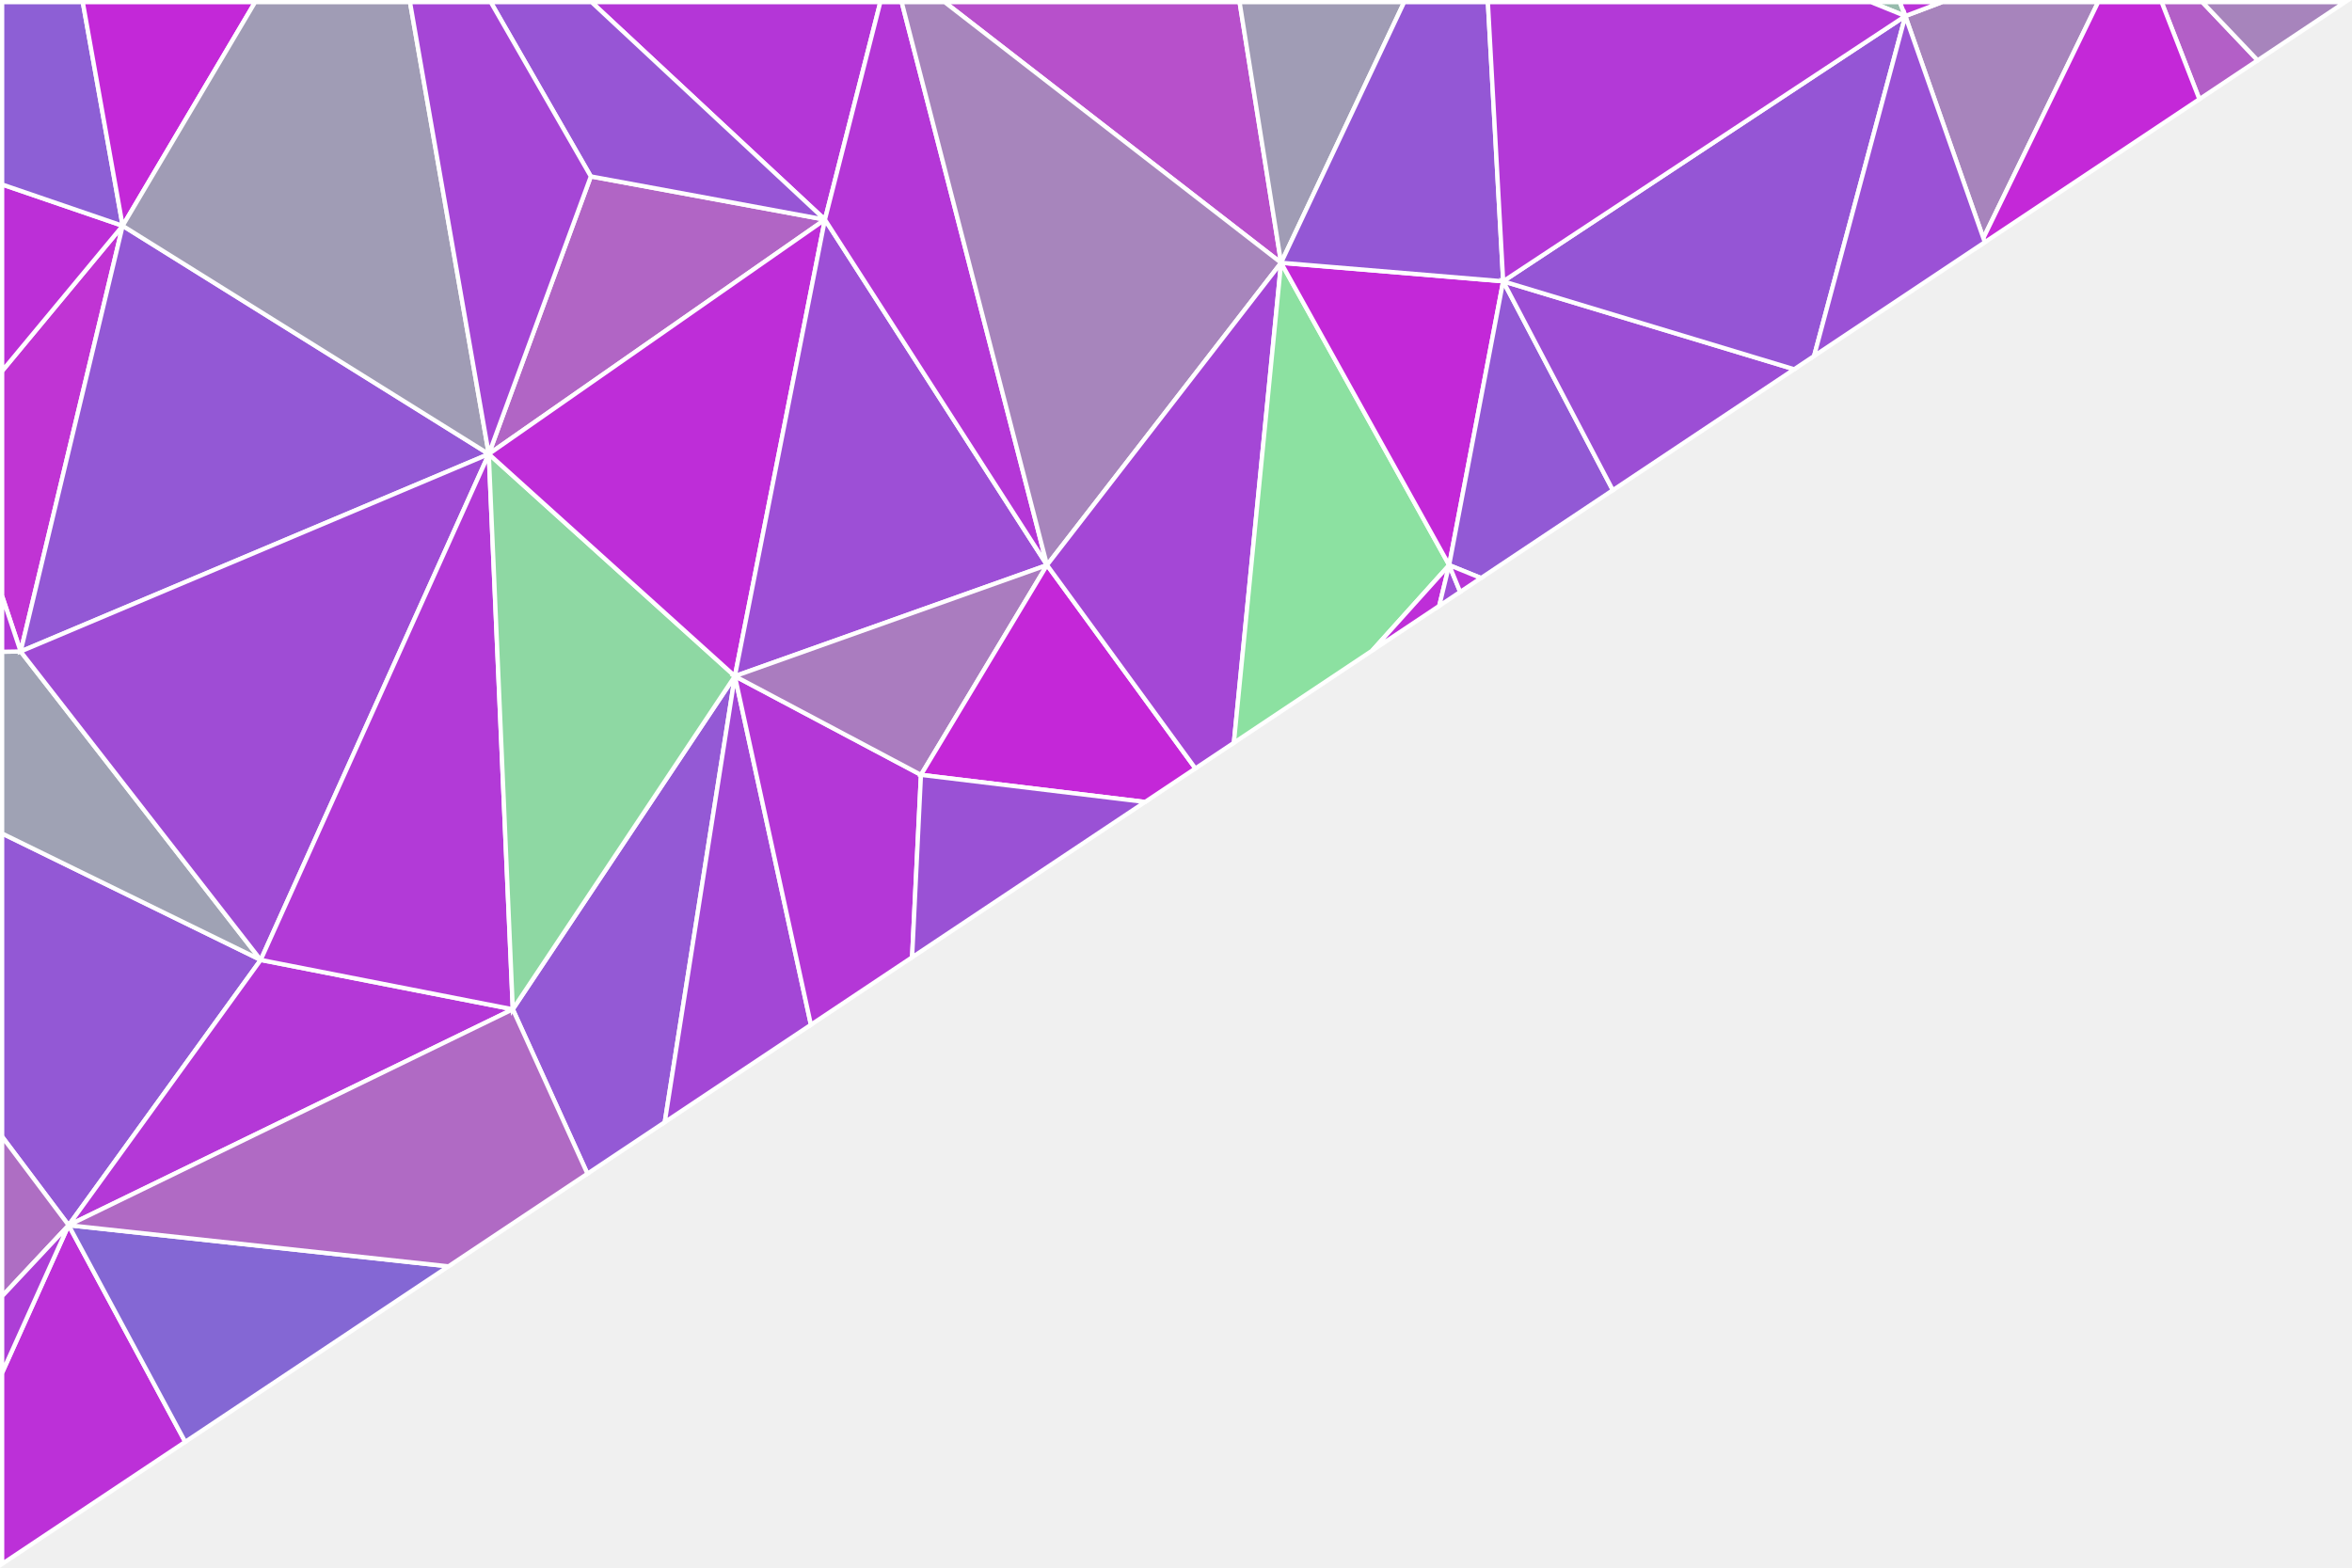
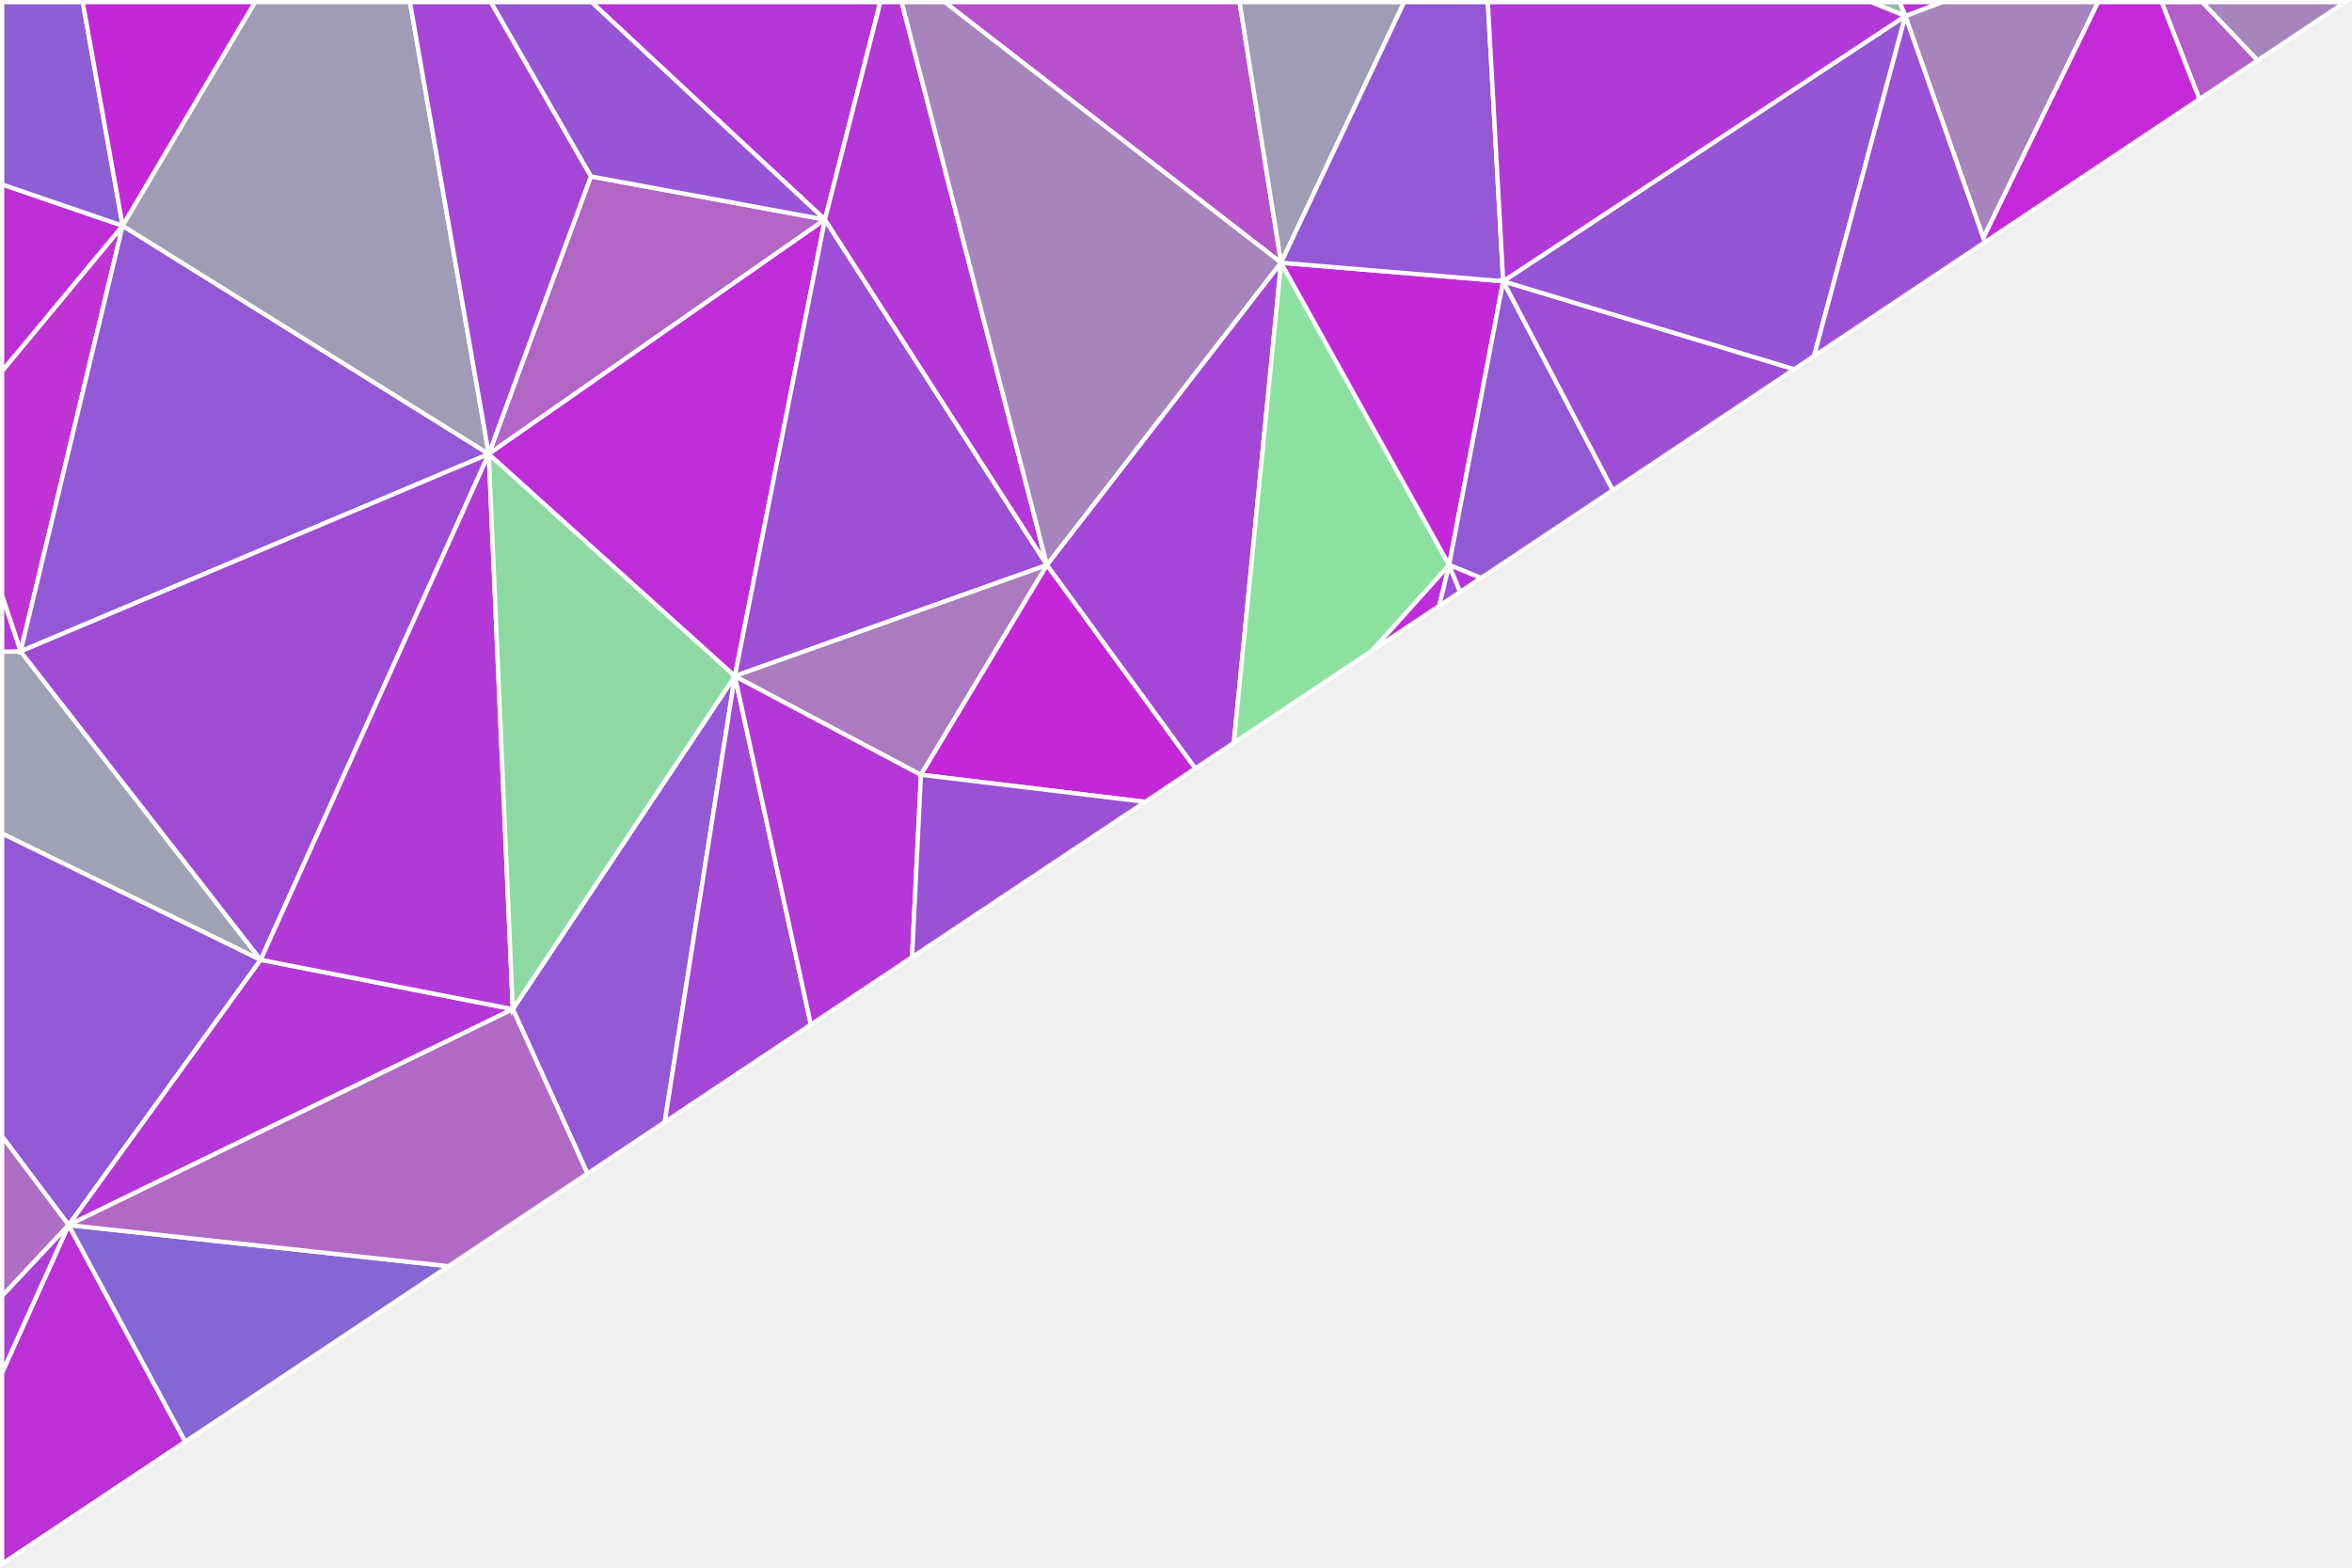
- <svg xmlns="http://www.w3.org/2000/svg" width="149.989mm" height="100.006mm" viewBox="0 0 149.989 100.006" version="1.1" id="svg8">
+ <svg xmlns="http://www.w3.org/2000/svg" width="150mm" height="100mm" viewBox="0 0 150 100" version="1.1" id="svg8">
  <defs id="defs2" />
-   <g id="layer1" transform="translate(-44.69459,-142.1027)">
-     <path style="fill:#c034d4;fill-opacity:1;stroke:#ffffff;stroke-width:0.272;stroke-linecap:butt;stroke-linejoin:miter;stroke-miterlimit:4;stroke-dasharray:none;stroke-opacity:1" d="m 52.517,156.503 -7.685,9.263 v 14.355 l 1.179,3.534 z" id="path3737-5" />
-     <path style="fill:#bc30d8;fill-opacity:1;stroke:#ffffff;stroke-width:0.272;stroke-linecap:butt;stroke-linejoin:miter;stroke-miterlimit:4;stroke-dasharray:none;stroke-opacity:1" d="m 49.071,220.252 -4.24,9.412 v 12.19 l 11.675,-7.784 z" id="path3753-1" />
-     <path style="fill:#bc2fd7;fill-opacity:1;stroke:#ffffff;stroke-width:0.272;stroke-linecap:butt;stroke-linejoin:miter;stroke-miterlimit:4;stroke-dasharray:none;stroke-opacity:1" d="m 44.831,153.87 v 11.897 l 7.685,-9.263 z" id="path3743-9" />
-     <path style="fill:#8d5fd5;fill-opacity:1;stroke:#ffffff;stroke-width:0.272;stroke-linecap:butt;stroke-linejoin:miter;stroke-miterlimit:4;stroke-dasharray:none;stroke-opacity:1" d="m 44.831,142.239 v 11.631 l 7.685,2.634 -2.544,-14.265 z" id="path3745-4" />
-     <path style="fill:#9358d5;fill-opacity:1;stroke:#ffffff;stroke-width:0.272;stroke-linecap:butt;stroke-linejoin:miter;stroke-miterlimit:4;stroke-dasharray:none;stroke-opacity:1" d="m 44.831,195.267 v 19.336 l 4.24,5.649 12.249,-16.921 z" id="path3697-7" />
-     <path style="fill:#9fa2b4;fill-opacity:1;stroke:#ffffff;stroke-width:0.272;stroke-linecap:butt;stroke-linejoin:miter;stroke-miterlimit:4;stroke-dasharray:none;stroke-opacity:1" d="m 46.009,183.655 -1.179,0.019 v 11.592 l 16.489,8.065 z" id="path3699-5" />
-     <path style="fill:#c328d8;fill-opacity:1;stroke:#ffffff;stroke-width:0.272;stroke-linecap:butt;stroke-linejoin:miter;stroke-miterlimit:4;stroke-dasharray:none;stroke-opacity:1" d="m 49.973,142.239 2.544,14.265 8.446,-14.265 z" id="path3747-0" />
-     <path style="fill:#9358d5;fill-opacity:1;stroke:#ffffff;stroke-width:0.272;stroke-linecap:butt;stroke-linejoin:miter;stroke-miterlimit:4;stroke-dasharray:none;stroke-opacity:1" d="m 46.01,183.656 6.507,-27.152 23.349,14.56 z" id="path3703-0" />
-     <path style="fill:#a09cb5;fill-opacity:1;stroke:#ffffff;stroke-width:0.272;stroke-linecap:butt;stroke-linejoin:miter;stroke-miterlimit:4;stroke-dasharray:none;stroke-opacity:1" d="m 60.962,142.239 -8.446,14.265 23.349,14.56 -5.025,-28.825 z" id="path3713-1" />
-     <path style="fill:#9f4cd5;fill-opacity:1;stroke:#ffffff;stroke-width:0.272;stroke-linecap:butt;stroke-linejoin:miter;stroke-miterlimit:4;stroke-dasharray:none;stroke-opacity:1" d="m 46.009,183.656 15.311,19.676 14.545,-32.268 z" id="path3691-8" />
-     <path style="fill:#b438d7;fill-opacity:1;stroke:#ffffff;stroke-width:0.272;stroke-linecap:butt;stroke-linejoin:miter;stroke-miterlimit:4;stroke-dasharray:none;stroke-opacity:1" d="M 77.396,206.479 49.071,220.252 61.32,203.331 Z" id="path3695-7" />
-     <path style="fill:#b23ad7;fill-opacity:1;stroke:#ffffff;stroke-width:0.272;stroke-linecap:butt;stroke-linejoin:miter;stroke-miterlimit:4;stroke-dasharray:none;stroke-opacity:1" d="m 61.32,203.331 16.076,3.148 -1.531,-35.416 z" id="path3693-4" />
-     <path style="fill:#8467d4;fill-opacity:1;stroke:#ffffff;stroke-width:0.272;stroke-linecap:butt;stroke-linejoin:miter;stroke-miterlimit:4;stroke-dasharray:none;stroke-opacity:1" d="m 49.071,220.252 7.435,13.818 16.791,-11.196 z" id="path3755-9" />
-     <path style="fill:#b165c5;fill-opacity:1;stroke:#ffffff;stroke-width:0.272;stroke-linecap:butt;stroke-linejoin:miter;stroke-miterlimit:4;stroke-dasharray:none;stroke-opacity:1" d="m 82.373,153.355 14.928,2.755 -21.435,14.953 z" id="path3717-7" />
-     <path style="fill:#9459d5;fill-opacity:1;stroke:#ffffff;stroke-width:0.272;stroke-linecap:butt;stroke-linejoin:miter;stroke-miterlimit:4;stroke-dasharray:none;stroke-opacity:1" d="m 91.559,185.23 -14.163,21.25 4.761,10.488 4.929,-3.287 z" id="path3705-9" />
-     <path style="fill:#b06ac4;fill-opacity:1;stroke:#ffffff;stroke-width:0.272;stroke-linecap:butt;stroke-linejoin:miter;stroke-miterlimit:4;stroke-dasharray:none;stroke-opacity:1" d="m 77.396,206.479 -28.325,13.773 24.226,2.622 8.86,-5.907 z" id="path3711-4" />
-     <path style="fill:#a347d6;fill-opacity:1;stroke:#ffffff;stroke-width:0.272;stroke-linecap:butt;stroke-linejoin:miter;stroke-miterlimit:4;stroke-dasharray:none;stroke-opacity:1" d="m 91.559,185.23 -4.473,28.451 9.321,-6.214 z" id="path3707-0" />
-     <path style="fill:#8ed8a3;fill-opacity:1;stroke:#ffffff;stroke-width:0.272;stroke-linecap:butt;stroke-linejoin:miter;stroke-miterlimit:4;stroke-dasharray:none;stroke-opacity:1" d="m 77.396,206.479 14.162,-21.25 -15.694,-14.166 z" id="path3701-7" />
-     <path style="fill:#b436d7;fill-opacity:1;stroke:#ffffff;stroke-width:0.272;stroke-linecap:butt;stroke-linejoin:miter;stroke-miterlimit:4;stroke-dasharray:none;stroke-opacity:1" d="m 82.419,142.239 14.881,13.871 3.534,-13.871 z" id="path3741-7" />
-     <path style="fill:#9755d5;fill-opacity:1;stroke:#ffffff;stroke-width:0.272;stroke-linecap:butt;stroke-linejoin:miter;stroke-miterlimit:4;stroke-dasharray:none;stroke-opacity:1" d="m 75.991,142.239 6.381,11.116 14.928,2.755 -14.881,-13.871 z" id="path3739-6" />
-     <path style="fill:#be2dd8;fill-opacity:1;stroke:#ffffff;stroke-width:0.272;stroke-linecap:butt;stroke-linejoin:miter;stroke-miterlimit:4;stroke-dasharray:none;stroke-opacity:1" d="m 91.559,185.23 5.742,-29.12 -21.435,14.953 z" id="path3709-2" />
-     <path style="fill:#9d4fd6;fill-opacity:1;stroke:#ffffff;stroke-width:0.272;stroke-linecap:butt;stroke-linejoin:miter;stroke-miterlimit:4;stroke-dasharray:none;stroke-opacity:1" d="m 97.3,156.11 14.162,22.037 -19.904,7.083 z" id="path3719-3" />
-     <path style="fill:#b437d7;fill-opacity:1;stroke:#ffffff;stroke-width:0.272;stroke-linecap:butt;stroke-linejoin:miter;stroke-miterlimit:4;stroke-dasharray:none;stroke-opacity:1" d="m 100.834,142.239 -3.534,13.871 14.163,22.037 -9.266,-35.907 z" id="path3733-2" />
-     <path style="fill:#b437d7;fill-opacity:1;stroke:#ffffff;stroke-width:0.272;stroke-linecap:butt;stroke-linejoin:miter;stroke-miterlimit:4;stroke-dasharray:none;stroke-opacity:1" d="m 91.559,185.23 4.848,22.236 6.451,-4.302 0.566,-11.638 z" id="path3723-7" />
-     <path style="fill:#aa7cbf;fill-opacity:1;stroke:#ffffff;stroke-width:0.272;stroke-linecap:butt;stroke-linejoin:miter;stroke-miterlimit:4;stroke-dasharray:none;stroke-opacity:1" d="m 91.559,185.23 11.866,6.296 8.038,-13.379 z" id="path3721-8" />
-     <path style="fill:#b750cb;fill-opacity:1;stroke:#ffffff;stroke-width:0.272;stroke-linecap:butt;stroke-linejoin:miter;stroke-miterlimit:4;stroke-dasharray:none;stroke-opacity:1" d="m 104.939,142.239 21.452,16.625 -2.646,-16.625 z" id="path3767-2" />
-     <path style="fill:#a785bc;fill-opacity:1;stroke:#ffffff;stroke-width:0.272;stroke-linecap:butt;stroke-linejoin:miter;stroke-miterlimit:4;stroke-dasharray:none;stroke-opacity:1" d="m 102.196,142.239 9.266,35.907 14.928,-19.282 -21.452,-16.625 z" id="path3731-6" />
-     <path style="fill:#c427d8;fill-opacity:1;stroke:#ffffff;stroke-width:0.272;stroke-linecap:butt;stroke-linejoin:miter;stroke-miterlimit:4;stroke-dasharray:none;stroke-opacity:1" d="m 111.463,178.146 -8.038,13.38 14.295,1.729 3.205,-2.137 z" id="path3727-8" />
-     <path style="fill:#a447d6;fill-opacity:1;stroke:#ffffff;stroke-width:0.272;stroke-linecap:butt;stroke-linejoin:miter;stroke-miterlimit:4;stroke-dasharray:none;stroke-opacity:1" d="m 126.391,158.864 -14.928,19.282 9.463,12.971 2.454,-1.636 z" id="path3729-1" />
-     <path style="fill:#9a51d5;fill-opacity:1;stroke:#ffffff;stroke-width:0.272;stroke-linecap:butt;stroke-linejoin:miter;stroke-miterlimit:4;stroke-dasharray:none;stroke-opacity:1" d="m 103.425,191.526 -0.566,11.638 14.862,-9.909 z" id="path3725-7" />
-     <path style="fill:#8ce1a1;fill-opacity:1;stroke:#ffffff;stroke-width:0.272;stroke-linecap:butt;stroke-linejoin:miter;stroke-miterlimit:4;stroke-dasharray:none;stroke-opacity:1" d="m 126.391,158.864 -3.012,30.618 8.824,-5.883 4.906,-5.453 z" id="path3763-3" />
-     <path style="fill:#be2ed8;fill-opacity:1;stroke:#ffffff;stroke-width:0.272;stroke-linecap:butt;stroke-linejoin:miter;stroke-miterlimit:4;stroke-dasharray:none;stroke-opacity:1" d="m 137.108,178.146 -4.906,5.453 4.272,-2.849 z" id="path3765-7" />
-     <path style="fill:#9d4fd6;fill-opacity:1;stroke:#ffffff;stroke-width:0.272;stroke-linecap:butt;stroke-linejoin:miter;stroke-miterlimit:4;stroke-dasharray:none;stroke-opacity:1" d="m 137.108,178.146 -0.633,2.604 1.336,-0.891 z" id="path3773-9" />
-     <path style="fill:#a09cb5;fill-opacity:1;stroke:#ffffff;stroke-width:0.272;stroke-linecap:butt;stroke-linejoin:miter;stroke-miterlimit:4;stroke-dasharray:none;stroke-opacity:1" d="m 123.744,142.239 2.646,16.625 7.848,-16.625 z" id="path3777-7" />
-     <path style="fill:#c328d8;fill-opacity:1;stroke:#ffffff;stroke-width:0.272;stroke-linecap:butt;stroke-linejoin:miter;stroke-miterlimit:4;stroke-dasharray:none;stroke-opacity:1" d="m 126.391,158.864 14.162,1.181 -3.445,18.102 z" id="path3775-1" />
-     <path style="fill:#9457d5;fill-opacity:1;stroke:#ffffff;stroke-width:0.272;stroke-linecap:butt;stroke-linejoin:miter;stroke-miterlimit:4;stroke-dasharray:none;stroke-opacity:1" d="m 134.239,142.239 -7.848,16.625 14.163,1.181 -0.976,-17.806 z" id="path3779-9" />
-     <path style="fill:#9259d5;fill-opacity:1;stroke:#ffffff;stroke-width:0.272;stroke-linecap:butt;stroke-linejoin:miter;stroke-miterlimit:4;stroke-dasharray:none;stroke-opacity:1" d="m 140.553,160.045 -3.445,18.101 2.033,0.826 8.406,-5.605 z" id="path3783-3" />
-     <path style="fill:#b735d8;fill-opacity:1;stroke:#ffffff;stroke-width:0.272;stroke-linecap:butt;stroke-linejoin:miter;stroke-miterlimit:4;stroke-dasharray:none;stroke-opacity:1" d="m 137.108,178.146 0.703,1.713 1.33,-0.887 z" id="path3781-6" />
-     <path style="fill:#9c4ed5;fill-opacity:1;stroke:#ffffff;stroke-width:0.272;stroke-linecap:butt;stroke-linejoin:miter;stroke-miterlimit:4;stroke-dasharray:none;stroke-opacity:1" d="m 140.553,160.045 6.994,13.323 11.565,-7.711 z" id="path3787-0" />
-     <path style="fill:#97bbac;fill-opacity:1;stroke:#ffffff;stroke-width:0.272;stroke-linecap:butt;stroke-linejoin:miter;stroke-miterlimit:4;stroke-dasharray:none;stroke-opacity:1" d="m 164.016,142.239 2.183,0.885 -0.351,-0.885 z" id="path3809-9" />
-     <path style="fill:#9555d5;fill-opacity:1;stroke:#ffffff;stroke-width:0.272;stroke-linecap:butt;stroke-linejoin:miter;stroke-miterlimit:4;stroke-dasharray:none;stroke-opacity:1" d="m 166.199,143.124 -25.645,16.921 18.559,5.611 1.267,-0.845 z" id="path3789-8" />
-     <path style="fill:#b339d7;fill-opacity:1;stroke:#ffffff;stroke-width:0.272;stroke-linecap:butt;stroke-linejoin:miter;stroke-miterlimit:4;stroke-dasharray:none;stroke-opacity:1" d="m 139.577,142.239 0.976,17.806 25.645,-16.921 -2.183,-0.885 z" id="path3791-3" />
-     <path style="fill:#a784bc;fill-opacity:1;stroke:#ffffff;stroke-width:0.272;stroke-linecap:butt;stroke-linejoin:miter;stroke-miterlimit:4;stroke-dasharray:none;stroke-opacity:1" d="m 168.535,142.239 -2.337,0.885 4.976,14.167 7.32,-15.052 z" id="path3805-6" />
-     <path style="fill:#ba32d8;fill-opacity:1;stroke:#ffffff;stroke-width:0.272;stroke-linecap:butt;stroke-linejoin:miter;stroke-miterlimit:4;stroke-dasharray:none;stroke-opacity:1" d="m 165.848,142.239 0.351,0.885 2.337,-0.885 z" id="path3807-2" />
-     <path style="fill:#b35fc7;fill-opacity:1;stroke:#ffffff;stroke-width:0.272;stroke-linecap:butt;stroke-linejoin:miter;stroke-miterlimit:4;stroke-dasharray:none;stroke-opacity:1" d="m 182.543,142.239 2.408,6.19 3.717,-2.478 -3.528,-3.712 z" id="path3819-1" />
-     <path style="fill:#a784bc;fill-opacity:1;stroke:#ffffff;stroke-width:0.272;stroke-linecap:butt;stroke-linejoin:miter;stroke-miterlimit:4;stroke-dasharray:none;stroke-opacity:1" d="m 185.14,142.239 3.528,3.712 5.567,-3.712 z" id="path3821-2" />
-     <path style="fill:#c428d8;fill-opacity:1;stroke:#ffffff;stroke-width:0.272;stroke-linecap:butt;stroke-linejoin:miter;stroke-miterlimit:4;stroke-dasharray:none;stroke-opacity:1" d="m 178.495,142.239 -7.553,15.531 0.566,-0.378 13.443,-8.963 -2.408,-6.19 z" id="path3811-5" />
-     <path style="fill:#a546d6;fill-opacity:1;stroke:#ffffff;stroke-width:0.272;stroke-linecap:butt;stroke-linejoin:miter;stroke-miterlimit:4;stroke-dasharray:none;stroke-opacity:1" d="m 70.84,142.239 5.025,28.825 6.507,-17.708 -6.381,-11.116 z" id="path3715-1" />
-     <path style="fill:#b238d7;fill-opacity:1;stroke:#ffffff;stroke-width:0.272;stroke-linecap:butt;stroke-linejoin:miter;stroke-miterlimit:4;stroke-dasharray:none;stroke-opacity:1" d="m 44.831,180.122 v 3.553 l 1.179,-0.019 z" id="path3735-1" />
-     <path style="fill:#ae6ec3;fill-opacity:1;stroke:#ffffff;stroke-width:0.272;stroke-linecap:butt;stroke-linejoin:miter;stroke-miterlimit:4;stroke-dasharray:none;stroke-opacity:1" d="m 44.831,214.603 v 10.176 l 4.24,-4.527 z" id="path3749-1" />
-     <path style="fill:#ad3ed6;fill-opacity:1;stroke:#ffffff;stroke-width:0.272;stroke-linecap:butt;stroke-linejoin:miter;stroke-miterlimit:4;stroke-dasharray:none;stroke-opacity:1" d="m 49.071,220.252 -4.24,4.527 v 4.885 z" id="path3751-5" />
-     <path style="fill:#9b51d6;fill-opacity:1;stroke:#ffffff;stroke-width:0.272;stroke-linecap:butt;stroke-linejoin:miter;stroke-miterlimit:4;stroke-dasharray:none;stroke-opacity:1" d="m 166.198,143.124 -5.819,21.688 10.888,-7.259 z" id="path3799-9" />
+   <g id="layer1" transform="translate(-44.69459,-142.1082)">
+     <path style="fill:#c034d4;fill-opacity:1;stroke:#ffffff;stroke-width:0.272;stroke-linecap:butt;stroke-linejoin:miter;stroke-miterlimit:4;stroke-dasharray:none;stroke-opacity:1" d="m 52.517,156.508 -7.686,9.263 v 14.354 l 1.179,3.533 z" id="path3737-5" />
+     <path style="fill:#bc30d8;fill-opacity:1;stroke:#ffffff;stroke-width:0.272;stroke-linecap:butt;stroke-linejoin:miter;stroke-miterlimit:4;stroke-dasharray:none;stroke-opacity:1" d="m 49.072,220.253 -4.241,9.412 v 12.189 l 11.676,-7.784 z" id="path3753-1" />
+     <path style="fill:#bc2fd7;fill-opacity:1;stroke:#ffffff;stroke-width:0.272;stroke-linecap:butt;stroke-linejoin:miter;stroke-miterlimit:4;stroke-dasharray:none;stroke-opacity:1" d="m 44.831,153.875 v 11.896 l 7.686,-9.263 z" id="path3743-9" />
+     <path style="fill:#8d5fd5;fill-opacity:1;stroke:#ffffff;stroke-width:0.272;stroke-linecap:butt;stroke-linejoin:miter;stroke-miterlimit:4;stroke-dasharray:none;stroke-opacity:1" d="m 44.831,142.244 v 11.63 l 7.686,2.633 -2.544,-14.264 z" id="path3745-4" />
+     <path style="fill:#9358d5;fill-opacity:1;stroke:#ffffff;stroke-width:0.272;stroke-linecap:butt;stroke-linejoin:miter;stroke-miterlimit:4;stroke-dasharray:none;stroke-opacity:1" d="m 44.831,195.269 v 19.335 l 4.241,5.649 12.25,-16.92 z" id="path3697-7" />
+     <path style="fill:#9fa2b4;fill-opacity:1;stroke:#ffffff;stroke-width:0.272;stroke-linecap:butt;stroke-linejoin:miter;stroke-miterlimit:4;stroke-dasharray:none;stroke-opacity:1" d="m 46.009,183.659 -1.179,0.019 v 11.591 l 16.49,8.064 z" id="path3699-5" />
+     <path style="fill:#c328d8;fill-opacity:1;stroke:#ffffff;stroke-width:0.272;stroke-linecap:butt;stroke-linejoin:miter;stroke-miterlimit:4;stroke-dasharray:none;stroke-opacity:1" d="m 49.973,142.245 2.544,14.264 8.446,-14.264 z" id="path3747-0" />
+     <path style="fill:#9358d5;fill-opacity:1;stroke:#ffffff;stroke-width:0.272;stroke-linecap:butt;stroke-linejoin:miter;stroke-miterlimit:4;stroke-dasharray:none;stroke-opacity:1" d="m 46.01,183.659 6.508,-27.151 23.351,14.559 z" id="path3703-0" />
+     <path style="fill:#a09cb5;fill-opacity:1;stroke:#ffffff;stroke-width:0.272;stroke-linecap:butt;stroke-linejoin:miter;stroke-miterlimit:4;stroke-dasharray:none;stroke-opacity:1" d="m 60.963,142.245 -8.446,14.264 23.35,14.559 -5.026,-28.823 z" id="path3713-1" />
+     <path style="fill:#9f4cd5;fill-opacity:1;stroke:#ffffff;stroke-width:0.272;stroke-linecap:butt;stroke-linejoin:miter;stroke-miterlimit:4;stroke-dasharray:none;stroke-opacity:1" d="m 46.009,183.659 15.312,19.674 14.546,-32.266 z" id="path3691-8" />
+     <path style="fill:#b438d7;fill-opacity:1;stroke:#ffffff;stroke-width:0.272;stroke-linecap:butt;stroke-linejoin:miter;stroke-miterlimit:4;stroke-dasharray:none;stroke-opacity:1" d="M 77.399,206.481 49.072,220.253 61.321,203.333 Z" id="path3695-7" />
+     <path style="fill:#b23ad7;fill-opacity:1;stroke:#ffffff;stroke-width:0.272;stroke-linecap:butt;stroke-linejoin:miter;stroke-miterlimit:4;stroke-dasharray:none;stroke-opacity:1" d="m 61.321,203.333 16.077,3.148 -1.531,-35.414 z" id="path3693-4" />
+     <path style="fill:#8467d4;fill-opacity:1;stroke:#ffffff;stroke-width:0.272;stroke-linecap:butt;stroke-linejoin:miter;stroke-miterlimit:4;stroke-dasharray:none;stroke-opacity:1" d="m 49.072,220.253 7.435,13.817 16.792,-11.195 z" id="path3755-9" />
+     <path style="fill:#b165c5;fill-opacity:1;stroke:#ffffff;stroke-width:0.272;stroke-linecap:butt;stroke-linejoin:miter;stroke-miterlimit:4;stroke-dasharray:none;stroke-opacity:1" d="m 82.375,153.36 14.929,2.754 -21.437,14.953 z" id="path3717-7" />
+     <path style="fill:#9459d5;fill-opacity:1;stroke:#ffffff;stroke-width:0.272;stroke-linecap:butt;stroke-linejoin:miter;stroke-miterlimit:4;stroke-dasharray:none;stroke-opacity:1" d="m 91.562,185.233 -14.164,21.248 4.761,10.487 4.929,-3.286 z" id="path3705-9" />
+     <path style="fill:#b06ac4;fill-opacity:1;stroke:#ffffff;stroke-width:0.272;stroke-linecap:butt;stroke-linejoin:miter;stroke-miterlimit:4;stroke-dasharray:none;stroke-opacity:1" d="m 77.399,206.481 -28.327,13.772 24.228,2.622 8.86,-5.906 z" id="path3711-4" />
+     <path style="fill:#a347d6;fill-opacity:1;stroke:#ffffff;stroke-width:0.272;stroke-linecap:butt;stroke-linejoin:miter;stroke-miterlimit:4;stroke-dasharray:none;stroke-opacity:1" d="m 91.562,185.233 -4.473,28.449 9.321,-6.214 z" id="path3707-0" />
+     <path style="fill:#8ed8a3;fill-opacity:1;stroke:#ffffff;stroke-width:0.272;stroke-linecap:butt;stroke-linejoin:miter;stroke-miterlimit:4;stroke-dasharray:none;stroke-opacity:1" d="M 77.399,206.481 91.562,185.233 75.867,171.067 Z" id="path3701-7" />
+     <path style="fill:#b436d7;fill-opacity:1;stroke:#ffffff;stroke-width:0.272;stroke-linecap:butt;stroke-linejoin:miter;stroke-miterlimit:4;stroke-dasharray:none;stroke-opacity:1" d="m 82.422,142.245 14.882,13.87 3.534,-13.87 z" id="path3741-7" />
+     <path style="fill:#9755d5;fill-opacity:1;stroke:#ffffff;stroke-width:0.272;stroke-linecap:butt;stroke-linejoin:miter;stroke-miterlimit:4;stroke-dasharray:none;stroke-opacity:1" d="m 75.994,142.245 6.382,11.116 14.929,2.754 -14.882,-13.87 z" id="path3739-6" />
+     <path style="fill:#be2dd8;fill-opacity:1;stroke:#ffffff;stroke-width:0.272;stroke-linecap:butt;stroke-linejoin:miter;stroke-miterlimit:4;stroke-dasharray:none;stroke-opacity:1" d="m 91.562,185.233 5.742,-29.118 -21.437,14.953 z" id="path3709-2" />
+     <path style="fill:#9d4fd6;fill-opacity:1;stroke:#ffffff;stroke-width:0.272;stroke-linecap:butt;stroke-linejoin:miter;stroke-miterlimit:4;stroke-dasharray:none;stroke-opacity:1" d="m 97.304,156.115 14.163,22.035 -19.905,7.083 z" id="path3719-3" />
+     <path style="fill:#b437d7;fill-opacity:1;stroke:#ffffff;stroke-width:0.272;stroke-linecap:butt;stroke-linejoin:miter;stroke-miterlimit:4;stroke-dasharray:none;stroke-opacity:1" d="m 100.838,142.245 -3.534,13.87 14.164,22.035 -9.267,-35.905 z" id="path3733-2" />
+     <path style="fill:#b437d7;fill-opacity:1;stroke:#ffffff;stroke-width:0.272;stroke-linecap:butt;stroke-linejoin:miter;stroke-miterlimit:4;stroke-dasharray:none;stroke-opacity:1" d="m 91.562,185.233 4.848,22.235 6.452,-4.302 0.566,-11.637 z" id="path3723-7" />
+     <path style="fill:#aa7cbf;fill-opacity:1;stroke:#ffffff;stroke-width:0.272;stroke-linecap:butt;stroke-linejoin:miter;stroke-miterlimit:4;stroke-dasharray:none;stroke-opacity:1" d="m 91.562,185.233 11.867,6.296 8.039,-13.379 z" id="path3721-8" />
+     <path style="fill:#b750cb;fill-opacity:1;stroke:#ffffff;stroke-width:0.272;stroke-linecap:butt;stroke-linejoin:miter;stroke-miterlimit:4;stroke-dasharray:none;stroke-opacity:1" d="m 104.943,142.244 21.454,16.624 -2.647,-16.624 z" id="path3767-2" />
+     <path style="fill:#a785bc;fill-opacity:1;stroke:#ffffff;stroke-width:0.272;stroke-linecap:butt;stroke-linejoin:miter;stroke-miterlimit:4;stroke-dasharray:none;stroke-opacity:1" d="m 102.2,142.244 9.267,35.905 14.929,-19.281 -21.454,-16.624 z" id="path3731-6" />
+     <path style="fill:#c427d8;fill-opacity:1;stroke:#ffffff;stroke-width:0.272;stroke-linecap:butt;stroke-linejoin:miter;stroke-miterlimit:4;stroke-dasharray:none;stroke-opacity:1" d="m 111.467,178.15 -8.039,13.379 14.296,1.729 3.206,-2.137 z" id="path3727-8" />
+     <path style="fill:#a447d6;fill-opacity:1;stroke:#ffffff;stroke-width:0.272;stroke-linecap:butt;stroke-linejoin:miter;stroke-miterlimit:4;stroke-dasharray:none;stroke-opacity:1" d="m 126.397,158.869 -14.929,19.281 9.463,12.971 2.454,-1.635 z" id="path3729-1" />
+     <path style="fill:#9a51d5;fill-opacity:1;stroke:#ffffff;stroke-width:0.272;stroke-linecap:butt;stroke-linejoin:miter;stroke-miterlimit:4;stroke-dasharray:none;stroke-opacity:1" d="m 103.429,191.529 -0.566,11.637 14.863,-9.908 z" id="path3725-7" />
+     <path style="fill:#8ce1a1;fill-opacity:1;stroke:#ffffff;stroke-width:0.272;stroke-linecap:butt;stroke-linejoin:miter;stroke-miterlimit:4;stroke-dasharray:none;stroke-opacity:1" d="m 126.397,158.869 -3.012,30.616 8.824,-5.883 4.906,-5.452 z" id="path3763-3" />
+     <path style="fill:#be2ed8;fill-opacity:1;stroke:#ffffff;stroke-width:0.272;stroke-linecap:butt;stroke-linejoin:miter;stroke-miterlimit:4;stroke-dasharray:none;stroke-opacity:1" d="m 137.115,178.15 -4.906,5.452 4.273,-2.849 z" id="path3765-7" />
+     <path style="fill:#9d4fd6;fill-opacity:1;stroke:#ffffff;stroke-width:0.272;stroke-linecap:butt;stroke-linejoin:miter;stroke-miterlimit:4;stroke-dasharray:none;stroke-opacity:1" d="m 137.115,178.15 -0.633,2.604 1.336,-0.891 z" id="path3773-9" />
+     <path style="fill:#a09cb5;fill-opacity:1;stroke:#ffffff;stroke-width:0.272;stroke-linecap:butt;stroke-linejoin:miter;stroke-miterlimit:4;stroke-dasharray:none;stroke-opacity:1" d="m 123.75,142.244 2.647,16.624 7.849,-16.624 z" id="path3777-7" />
+     <path style="fill:#c328d8;fill-opacity:1;stroke:#ffffff;stroke-width:0.272;stroke-linecap:butt;stroke-linejoin:miter;stroke-miterlimit:4;stroke-dasharray:none;stroke-opacity:1" d="m 126.397,158.869 14.163,1.18 -3.445,18.101 z" id="path3775-1" />
+     <path style="fill:#9457d5;fill-opacity:1;stroke:#ffffff;stroke-width:0.272;stroke-linecap:butt;stroke-linejoin:miter;stroke-miterlimit:4;stroke-dasharray:none;stroke-opacity:1" d="m 134.245,142.244 -7.849,16.624 14.164,1.181 -0.976,-17.805 z" id="path3779-9" />
+     <path style="fill:#9259d5;fill-opacity:1;stroke:#ffffff;stroke-width:0.272;stroke-linecap:butt;stroke-linejoin:miter;stroke-miterlimit:4;stroke-dasharray:none;stroke-opacity:1" d="m 140.56,160.05 -3.445,18.1 2.033,0.826 8.407,-5.605 z" id="path3783-3" />
+     <path style="fill:#b735d8;fill-opacity:1;stroke:#ffffff;stroke-width:0.272;stroke-linecap:butt;stroke-linejoin:miter;stroke-miterlimit:4;stroke-dasharray:none;stroke-opacity:1" d="m 137.115,178.15 0.703,1.713 1.33,-0.887 z" id="path3781-6" />
+     <path style="fill:#9c4ed5;fill-opacity:1;stroke:#ffffff;stroke-width:0.272;stroke-linecap:butt;stroke-linejoin:miter;stroke-miterlimit:4;stroke-dasharray:none;stroke-opacity:1" d="m 140.56,160.05 6.994,13.322 11.566,-7.711 z" id="path3787-0" />
+     <path style="fill:#97bbac;fill-opacity:1;stroke:#ffffff;stroke-width:0.272;stroke-linecap:butt;stroke-linejoin:miter;stroke-miterlimit:4;stroke-dasharray:none;stroke-opacity:1" d="m 164.024,142.244 2.183,0.885 -0.351,-0.885 z" id="path3809-9" />
+     <path style="fill:#9555d5;fill-opacity:1;stroke:#ffffff;stroke-width:0.272;stroke-linecap:butt;stroke-linejoin:miter;stroke-miterlimit:4;stroke-dasharray:none;stroke-opacity:1" d="m 166.207,143.129 -25.647,16.92 18.56,5.611 1.267,-0.845 z" id="path3789-8" />
+     <path style="fill:#b339d7;fill-opacity:1;stroke:#ffffff;stroke-width:0.272;stroke-linecap:butt;stroke-linejoin:miter;stroke-miterlimit:4;stroke-dasharray:none;stroke-opacity:1" d="m 139.584,142.244 0.976,17.805 25.647,-16.92 -2.183,-0.885 z" id="path3791-3" />
+     <path style="fill:#a784bc;fill-opacity:1;stroke:#ffffff;stroke-width:0.272;stroke-linecap:butt;stroke-linejoin:miter;stroke-miterlimit:4;stroke-dasharray:none;stroke-opacity:1" d="m 168.544,142.244 -2.337,0.885 4.977,14.166 7.321,-15.051 z" id="path3805-6" />
+     <path style="fill:#ba32d8;fill-opacity:1;stroke:#ffffff;stroke-width:0.272;stroke-linecap:butt;stroke-linejoin:miter;stroke-miterlimit:4;stroke-dasharray:none;stroke-opacity:1" d="m 165.857,142.244 0.351,0.885 2.337,-0.885 z" id="path3807-2" />
+     <path style="fill:#b35fc7;fill-opacity:1;stroke:#ffffff;stroke-width:0.272;stroke-linecap:butt;stroke-linejoin:miter;stroke-miterlimit:4;stroke-dasharray:none;stroke-opacity:1" d="m 182.553,142.244 2.408,6.189 3.717,-2.478 -3.528,-3.711 z" id="path3819-1" />
+     <path style="fill:#a784bc;fill-opacity:1;stroke:#ffffff;stroke-width:0.272;stroke-linecap:butt;stroke-linejoin:miter;stroke-miterlimit:4;stroke-dasharray:none;stroke-opacity:1" d="m 185.15,142.244 3.528,3.711 5.567,-3.711 z" id="path3821-2" />
+     <path style="fill:#c428d8;fill-opacity:1;stroke:#ffffff;stroke-width:0.272;stroke-linecap:butt;stroke-linejoin:miter;stroke-miterlimit:4;stroke-dasharray:none;stroke-opacity:1" d="m 178.504,142.245 -7.553,15.53 0.566,-0.378 13.444,-8.963 -2.408,-6.189 z" id="path3811-5" />
+     <path style="fill:#a546d6;fill-opacity:1;stroke:#ffffff;stroke-width:0.272;stroke-linecap:butt;stroke-linejoin:miter;stroke-miterlimit:4;stroke-dasharray:none;stroke-opacity:1" d="m 70.842,142.245 5.026,28.823 6.508,-17.707 -6.382,-11.116 z" id="path3715-1" />
+     <path style="fill:#b238d7;fill-opacity:1;stroke:#ffffff;stroke-width:0.272;stroke-linecap:butt;stroke-linejoin:miter;stroke-miterlimit:4;stroke-dasharray:none;stroke-opacity:1" d="m 44.831,180.125 v 3.553 l 1.179,-0.019 z" id="path3735-1" />
+     <path style="fill:#ae6ec3;fill-opacity:1;stroke:#ffffff;stroke-width:0.272;stroke-linecap:butt;stroke-linejoin:miter;stroke-miterlimit:4;stroke-dasharray:none;stroke-opacity:1" d="m 44.831,214.605 v 10.176 l 4.241,-4.527 z" id="path3749-1" />
+     <path style="fill:#ad3ed6;fill-opacity:1;stroke:#ffffff;stroke-width:0.272;stroke-linecap:butt;stroke-linejoin:miter;stroke-miterlimit:4;stroke-dasharray:none;stroke-opacity:1" d="m 49.072,220.253 -4.241,4.527 v 4.885 z" id="path3751-5" />
+     <path style="fill:#9b51d6;fill-opacity:1;stroke:#ffffff;stroke-width:0.272;stroke-linecap:butt;stroke-linejoin:miter;stroke-miterlimit:4;stroke-dasharray:none;stroke-opacity:1" d="m 166.207,143.13 -5.82,21.687 10.888,-7.259 z" id="path3799-9" />
  </g>
</svg>
